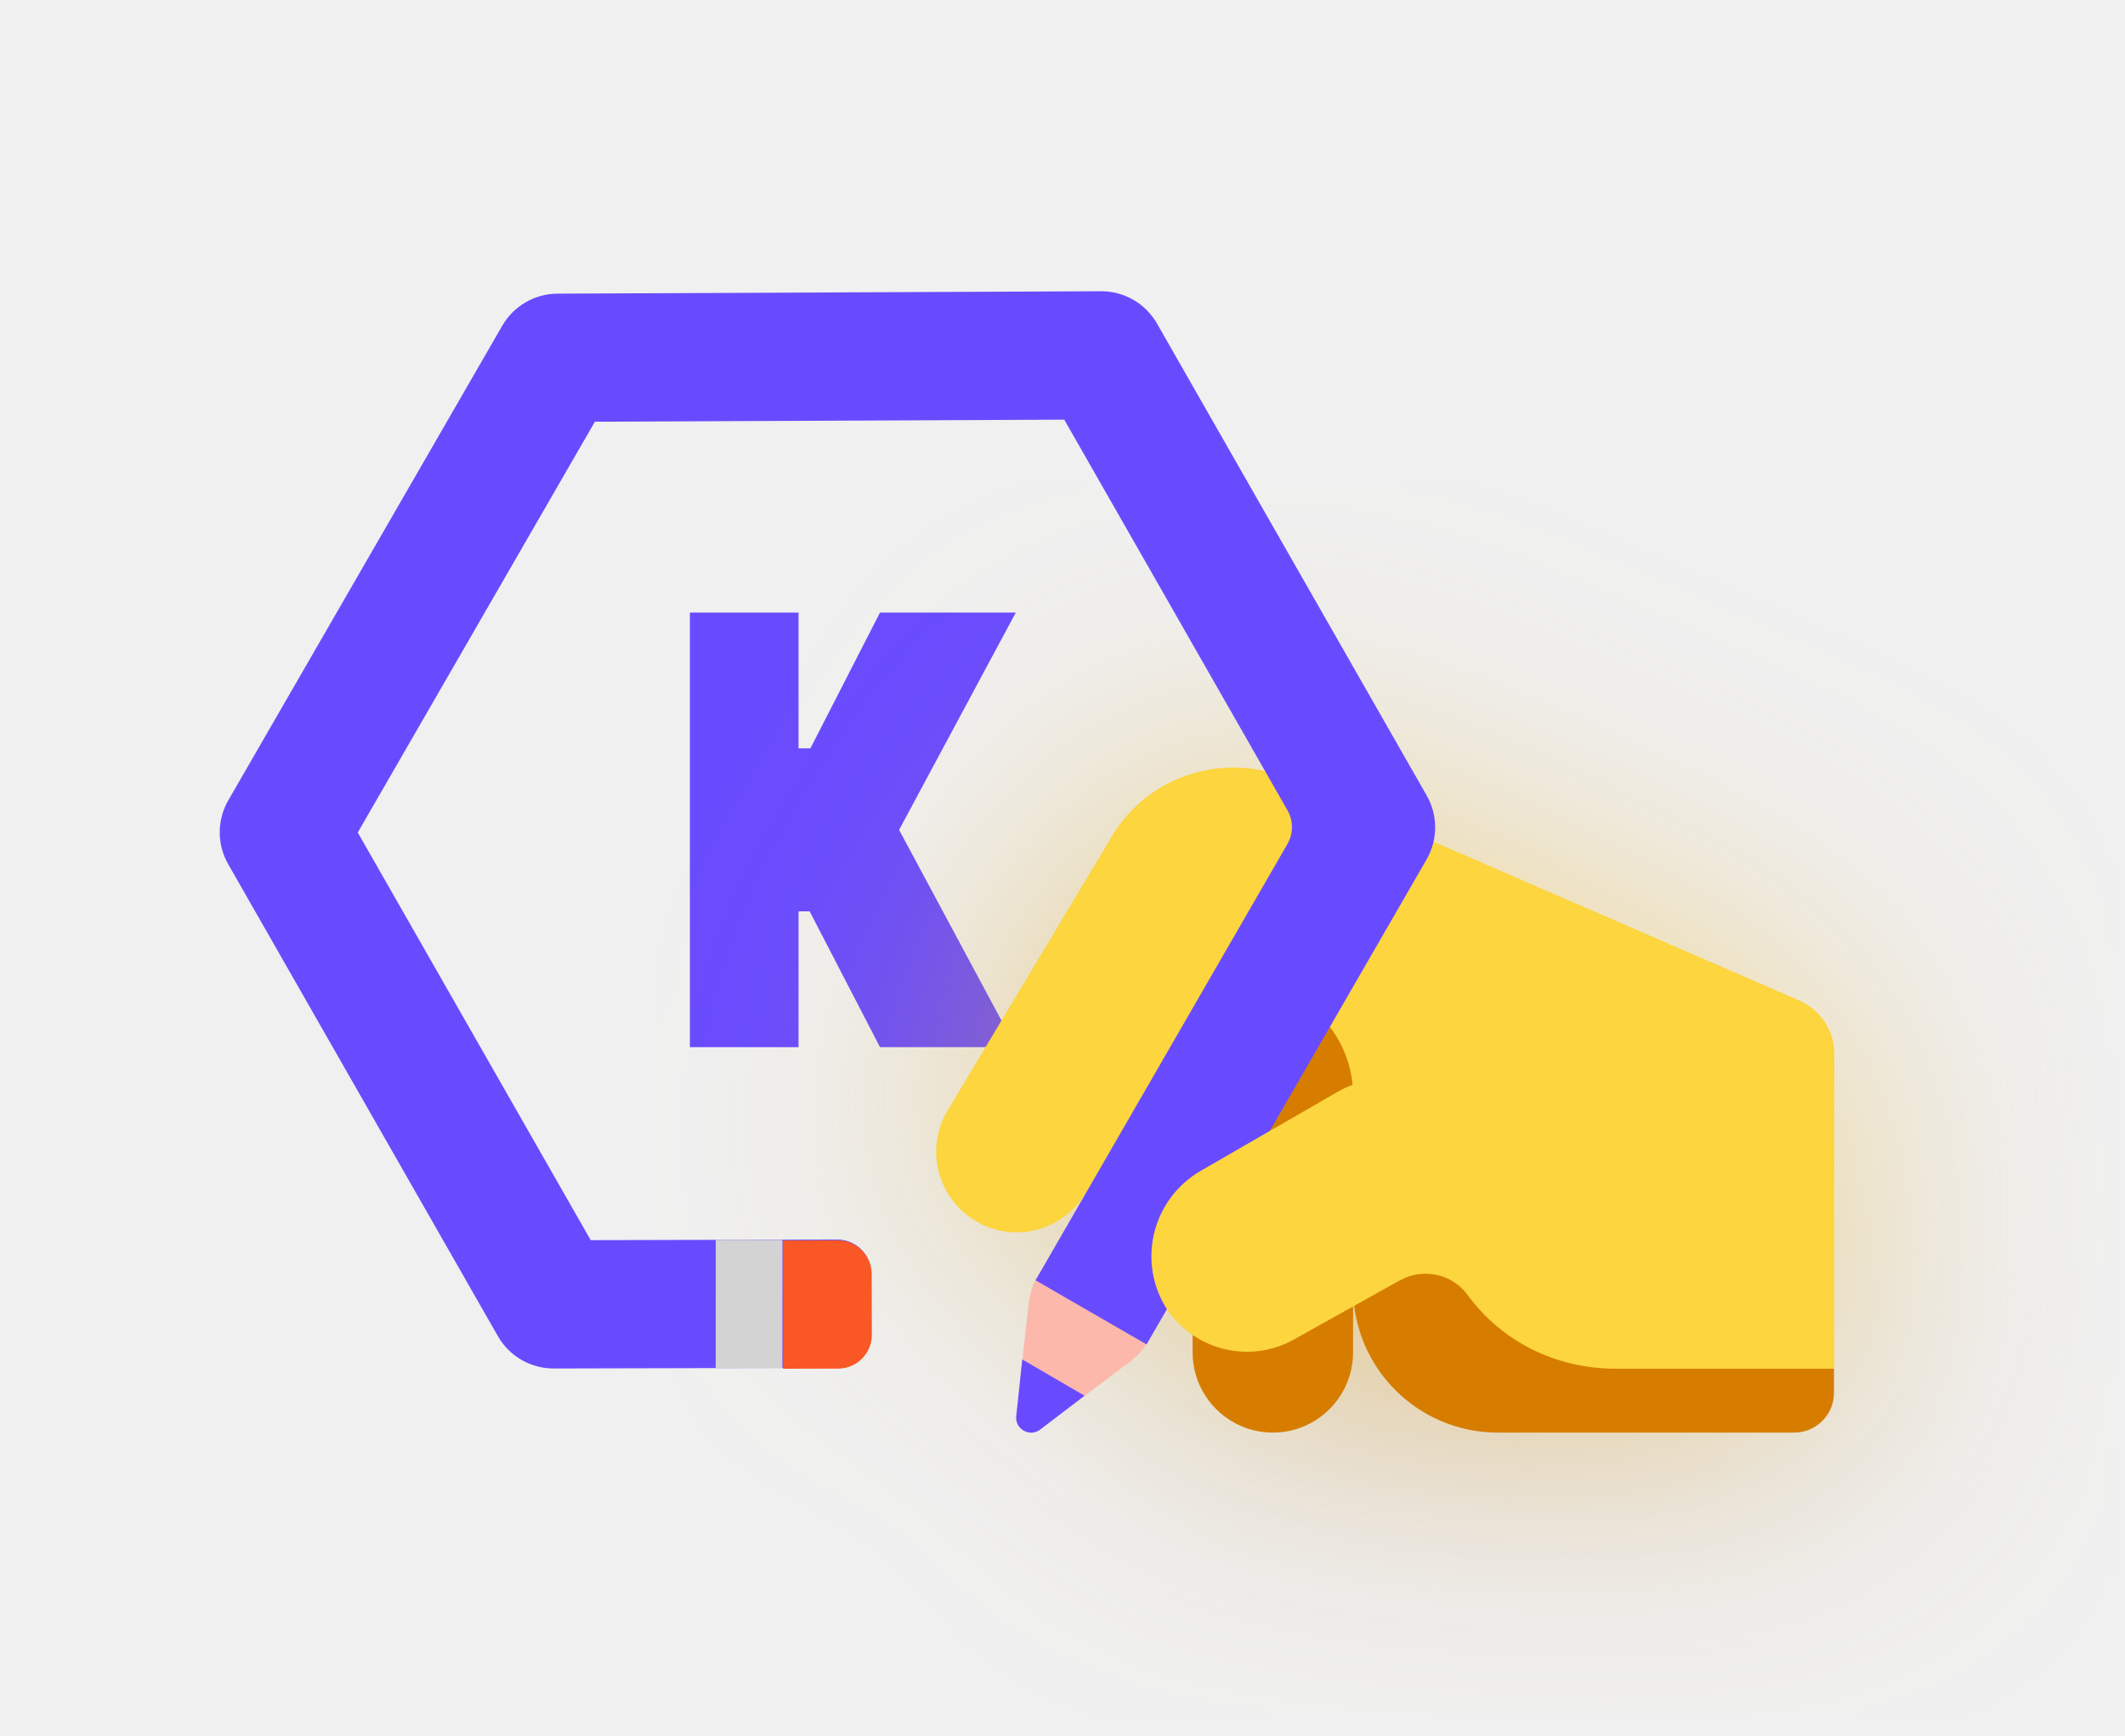
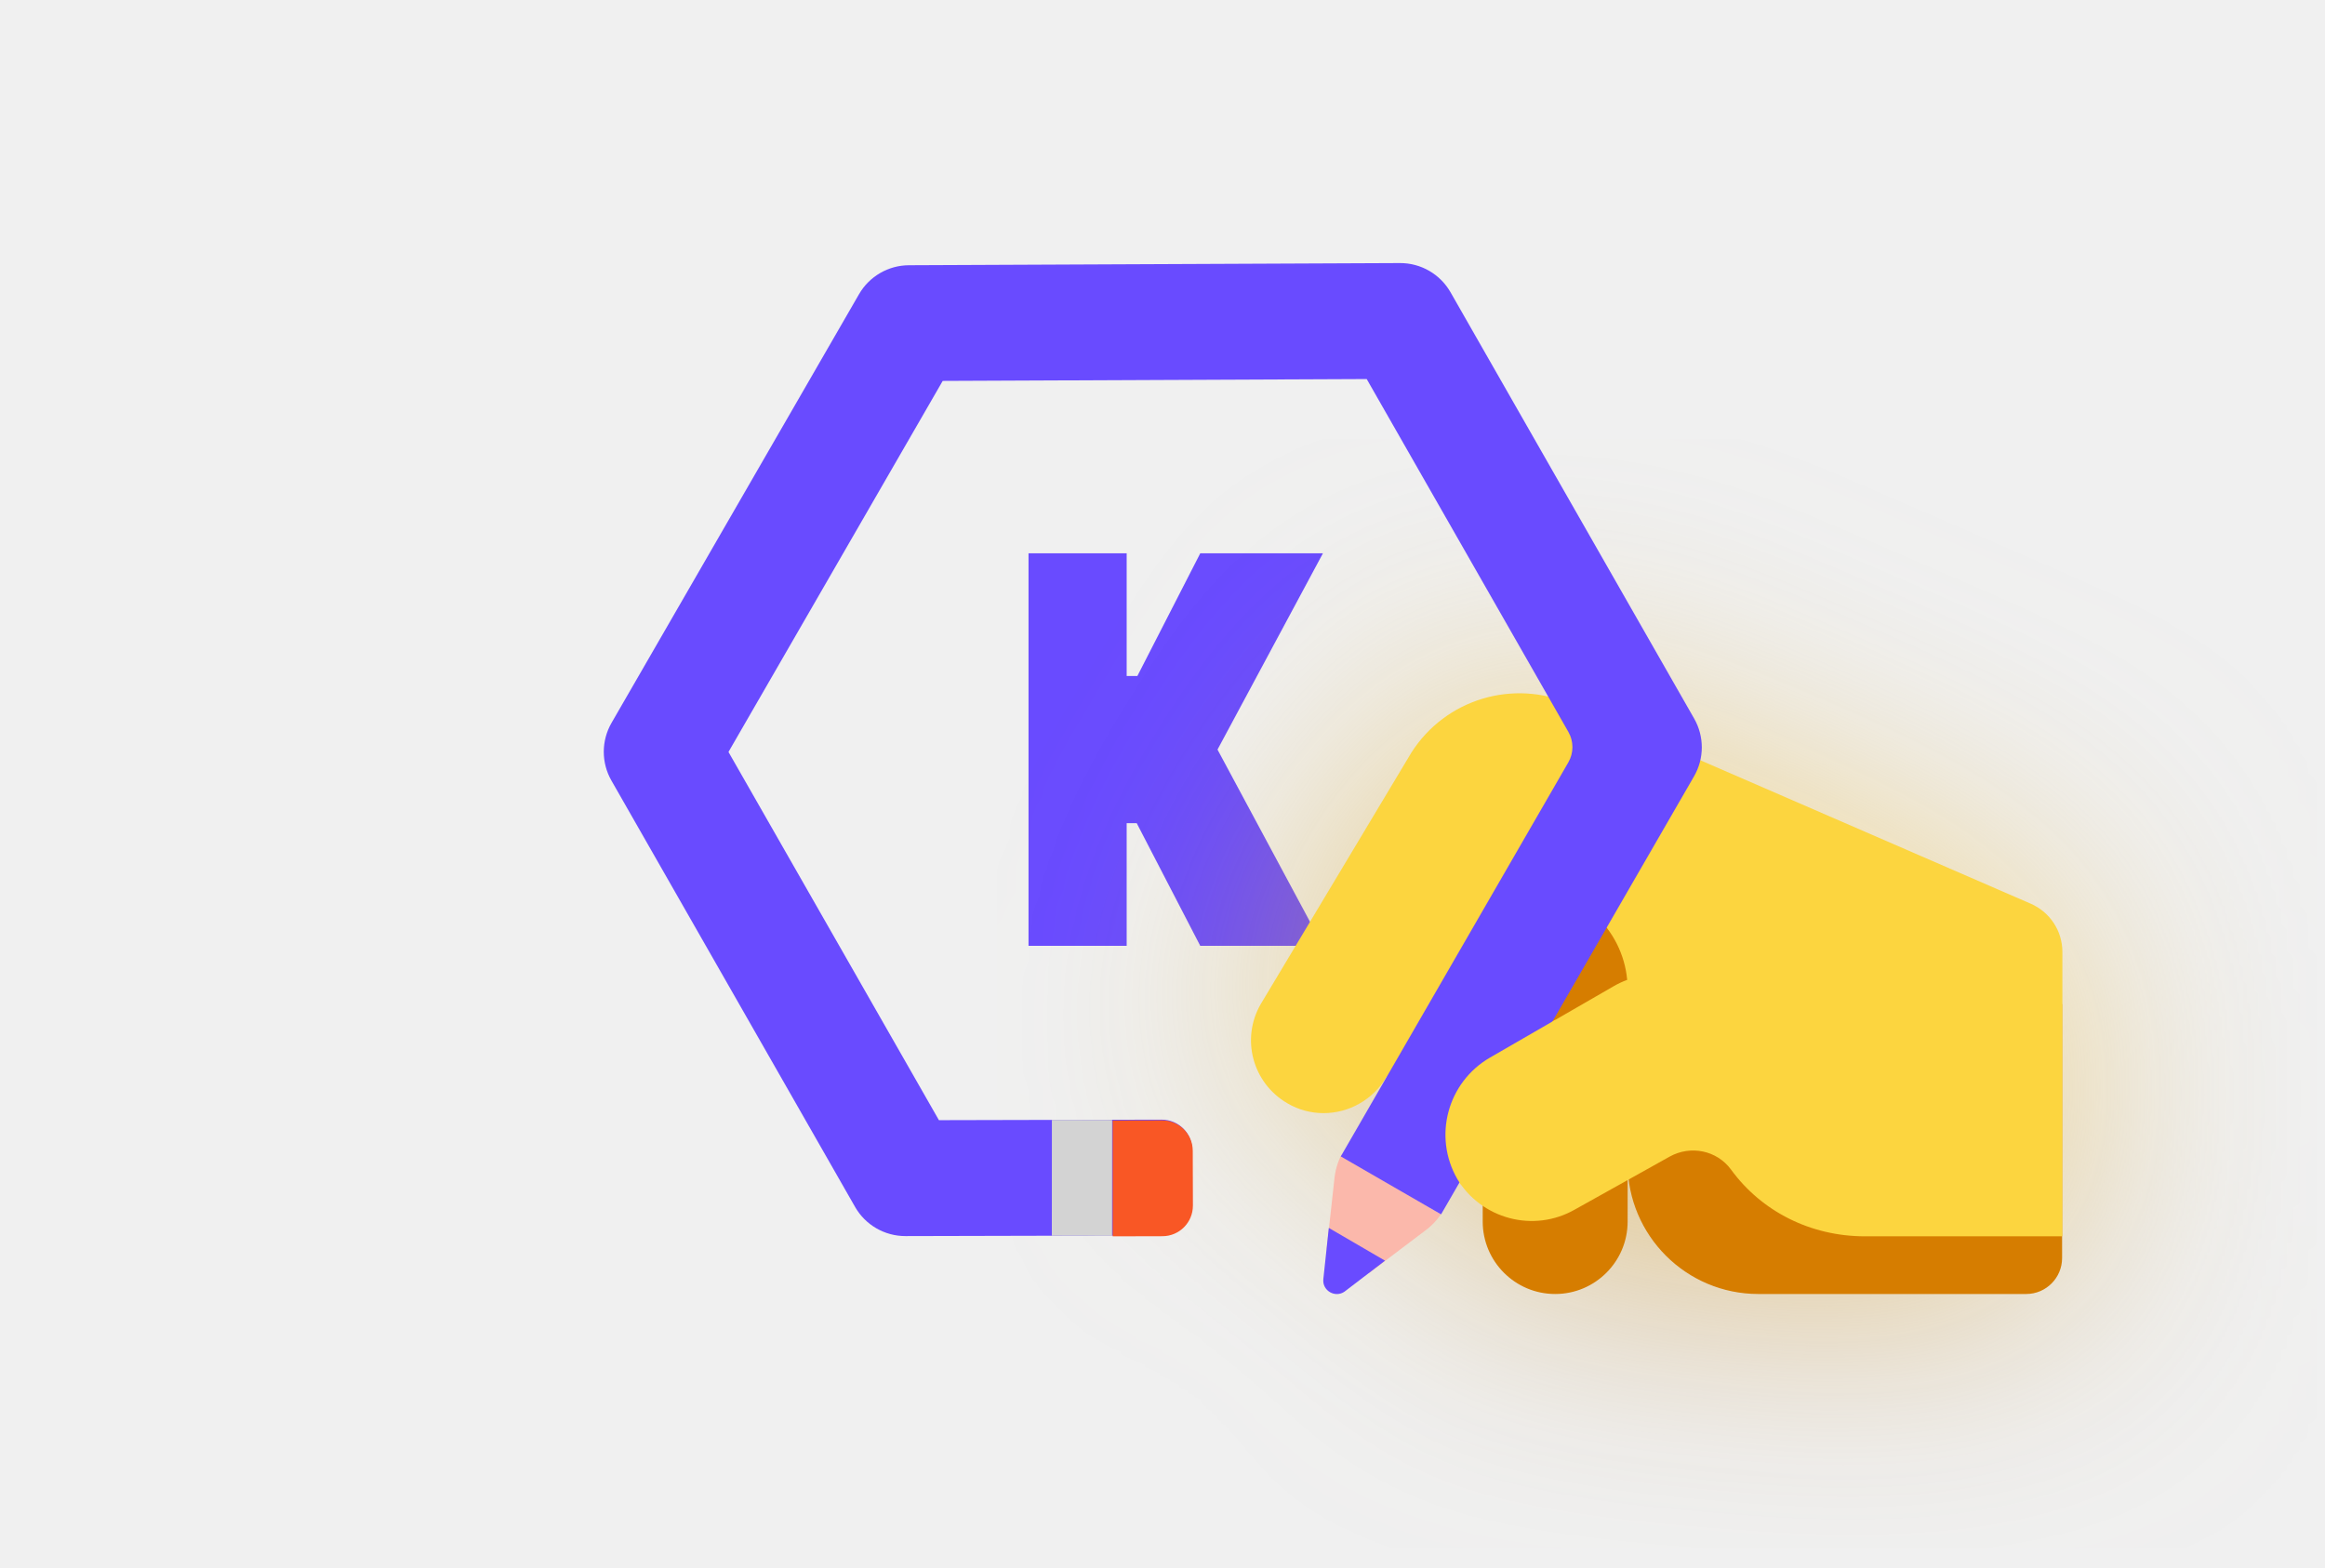
- <svg xmlns="http://www.w3.org/2000/svg" width="180" height="147" viewBox="0 0 180 147" fill="none">
-   <path d="M74.541 88.685L68.583 77.183H67.64V88.685H58.438V51.879H67.64V63.381H68.645L74.541 51.879L86.043 51.879L76.158 70.282L86.043 88.685" fill="#694BFF" />
-   <g opacity="0.5" filter="url(#filter0_f_5_370)">
-     <path d="M114.136 105.022V105.499H114.612H133.499H133.976V105.022V94.628H154.873V117.958C154.873 119.546 153.589 120.852 151.979 120.852H126.868C120.365 120.852 115.088 115.575 115.088 109.072H114.612H114.136V114.534C114.136 118.021 111.305 120.852 107.818 120.852C104.331 120.852 101.5 118.021 101.5 114.534V82.14C101.5 78.653 104.331 75.822 107.818 75.822C111.305 75.822 114.136 78.653 114.136 82.14V105.022Z" fill="#D67D00" stroke="black" stroke-width="0.953" />
-     <path d="M109.121 66.46L109.123 66.461L152.197 85.159L152.198 85.159C153.846 85.872 154.9 87.468 154.9 89.26V115.444H136.869C131.908 115.444 127.46 113.176 124.699 109.389L124.698 109.388C123.219 107.366 120.48 106.831 118.321 108.03L118.32 108.031C116.445 109.077 114.23 110.313 112.484 111.288L110.318 112.498L109.688 112.85L109.519 112.944L109.475 112.969L109.464 112.975L109.462 112.976L109.461 112.977L109.461 112.977L109.693 113.393L109.461 112.977L109.455 112.98C105.786 115.093 101.126 113.835 98.988 110.208L98.85 109.973H98.578H96.078V100.938V100.457L95.597 100.461L91.996 100.497L91.727 100.499L91.591 100.732C90.401 102.757 88.276 103.894 86.104 103.894C85.017 103.894 83.933 103.616 82.949 103.036L82.947 103.035C79.911 101.264 78.877 97.424 80.618 94.393L94.744 70.813C97.798 66.016 103.902 64.164 109.121 66.46ZM95.583 93.833L94.907 94.62H95.945H106.676V96.019V96.844L107.39 96.431L113.546 92.879L113.546 92.879C113.935 92.654 114.331 92.47 114.735 92.322L115.079 92.195L115.045 91.83C114.574 86.761 110.319 82.805 105.127 82.805C104.508 82.805 103.954 83.117 103.485 83.524C103.012 83.935 102.576 84.485 102.185 85.063C101.613 85.909 101.097 86.878 100.693 87.636C100.56 87.887 100.439 88.115 100.332 88.307L95.583 93.833Z" fill="#FFC83D" stroke="black" stroke-width="0.953" />
+ <svg xmlns="http://www.w3.org/2000/svg" width="218" height="147" viewBox="0 0 218 147" fill="none">
+   <path d="M112.541 88.685L106.583 77.183H105.64V88.685H96.438V51.879H105.64V63.381H106.645L112.541 51.879L124.043 51.879L114.158 70.282L124.043 88.685" fill="#694BFF" />
+   <g opacity="0.5" filter="url(#filter0_f_6_5)">
+     <path d="M152.136 105.022V105.499H152.612H171.499H171.976V105.022V94.628H192.873V117.958C192.873 119.546 191.589 120.852 189.979 120.852H164.868C158.365 120.852 153.088 115.575 153.088 109.072H152.612H152.136V114.534C152.136 118.021 149.305 120.852 145.818 120.852C142.331 120.852 139.5 118.021 139.5 114.534V82.14C139.5 78.653 142.331 75.822 145.818 75.822C149.305 75.822 152.136 78.653 152.136 82.14V105.022Z" fill="#D67D00" stroke="black" stroke-width="0.953" />
+     <path d="M147.121 66.46L147.123 66.461L190.197 85.159L190.198 85.159C191.846 85.872 192.9 87.468 192.9 89.26V115.444H174.869C169.908 115.444 165.46 113.176 162.699 109.389L162.698 109.388C161.219 107.366 158.48 106.831 156.321 108.03L156.32 108.031C154.445 109.077 152.23 110.313 150.484 111.288L148.318 112.498L147.688 112.85L147.519 112.944L147.475 112.969L147.464 112.975L147.462 112.976L147.461 112.977L147.461 112.977L147.693 113.393L147.461 112.977L147.455 112.98C143.786 115.093 139.126 113.835 136.988 110.208L136.85 109.973H136.578H134.078V100.938V100.457L133.597 100.461L129.997 100.497L129.727 100.499L129.591 100.732C128.401 102.757 126.276 103.894 124.104 103.894C123.017 103.894 121.933 103.616 120.949 103.036L120.947 103.035C117.911 101.264 116.877 97.424 118.618 94.393L132.744 70.813C135.798 66.016 141.902 64.164 147.121 66.46ZM133.583 93.833L132.907 94.62H133.944H144.676V96.019V96.844L145.39 96.431L151.546 92.879L151.546 92.879C151.935 92.654 152.331 92.47 152.735 92.322L153.079 92.195L153.045 91.83C152.574 86.761 148.319 82.805 143.127 82.805C142.508 82.805 141.954 83.117 141.485 83.524C141.012 83.935 140.576 84.485 140.185 85.063C139.613 85.909 139.097 86.878 138.693 87.636C138.56 87.887 138.439 88.115 138.332 88.307L133.583 93.833Z" fill="#FFC83D" stroke="black" stroke-width="0.953" />
  </g>
-   <path d="M101.024 82.14C101.024 78.39 104.068 75.346 107.818 75.346C111.568 75.346 114.612 78.39 114.612 82.14V105.022H133.499V94.152H155.349V117.958C155.349 119.806 153.854 121.328 151.979 121.328H126.868C120.102 121.328 114.612 115.839 114.612 109.072V114.534C114.612 118.284 111.568 121.328 107.818 121.328C104.068 121.328 101.024 118.284 101.024 114.534V82.14Z" fill="#D67D00" />
-   <path d="M109.313 66.024L152.387 84.722C154.208 85.51 155.376 87.276 155.376 89.26V115.92H136.869C131.76 115.92 127.167 113.583 124.314 109.67C122.982 107.849 120.509 107.36 118.552 108.447C114.802 110.539 109.693 113.393 109.693 113.393C105.796 115.637 100.847 114.3 98.578 110.449H95.602V100.938L92.001 100.973C90.724 103.147 88.441 104.37 86.104 104.37C84.935 104.37 83.767 104.071 82.707 103.446C79.446 101.544 78.332 97.413 80.207 94.152L94.338 70.563C97.518 65.562 103.877 63.633 109.313 66.024ZM95.945 94.144H107.152V96.019L113.307 92.467C113.721 92.228 114.142 92.032 114.571 91.874C114.123 87.048 110.071 83.281 105.127 83.281C103.307 83.281 101.622 86.977 100.725 88.581L95.945 94.144Z" fill="#FCD53F" />
-   <path d="M97.102 113.863L87.781 108.27C87.406 108.993 87.183 109.794 87.109 110.621L86.389 117.135L90.382 119.352L95.534 115.458C96.148 115.023 96.686 114.477 97.102 113.863Z" fill="#FBB8AB" />
-   <path d="M86.593 115.132L86.077 119.969C85.995 121.029 87.191 121.709 88.061 121.111L91.865 118.203L86.593 115.132Z" fill="#694BFF" />
-   <path fill-rule="evenodd" clip-rule="evenodd" d="M93.267 24.666C95.224 24.658 97.034 25.703 98.005 27.402L120.852 67.377C121.81 69.055 121.806 71.115 120.84 72.788L97.121 113.86L87.716 108.428L109.053 71.48C109.562 70.599 109.564 69.515 109.06 68.632L90.148 35.541L50.391 35.715L30.305 70.506L50.036 105.029L70.922 104.98C72.5 104.976 73.783 106.252 73.786 107.831L73.799 112.975C73.802 114.554 72.526 115.837 70.947 115.84L46.902 115.898C44.949 115.902 43.143 114.858 42.174 113.162L19.328 73.186C18.369 71.509 18.374 69.449 19.34 67.777L42.545 27.584C43.511 25.911 45.292 24.877 47.224 24.869L93.267 24.666Z" fill="#694BFF" />
-   <path fill-rule="evenodd" clip-rule="evenodd" d="M66.33 105.059L70.972 105.048C72.551 105.045 73.834 106.321 73.837 107.9L73.85 113.044C73.853 114.623 72.577 115.905 70.998 115.909L66.33 115.92V105.059Z" fill="#F95725" />
-   <path d="M60.63 105.006L60.624 115.867L66.273 115.869L66.279 105.008L60.63 105.006Z" fill="#D3D3D3" />
-   <g clip-path="url(#clip0_5_370)">
-     <path d="M98.946 111.03L107.64 110.775L107.837 95.62L101.701 99.164C97.729 101.469 96.34 106.553 98.646 110.553C98.74 110.716 98.84 110.875 98.946 111.03Z" fill="#FCD53F" />
+   <path d="M139.024 82.14C139.024 78.39 142.068 75.346 145.818 75.346C149.568 75.346 152.612 78.39 152.612 82.14V105.022H171.499V94.152H193.349V117.958C193.349 119.806 191.854 121.328 189.979 121.328H164.868C158.102 121.328 152.612 115.839 152.612 109.072V114.534C152.612 118.284 149.568 121.328 145.818 121.328C142.068 121.328 139.024 118.284 139.024 114.534V82.14Z" fill="#D67D00" />
+   <path d="M147.313 66.024L190.387 84.722C192.208 85.51 193.376 87.276 193.376 89.26V115.92H174.869C169.76 115.92 165.167 113.583 162.314 109.67C160.982 107.849 158.509 107.36 156.552 108.447C152.802 110.539 147.693 113.393 147.693 113.393C143.796 115.637 138.847 114.3 136.578 110.449H133.602V100.938L130.001 100.973C128.724 103.147 126.441 104.37 124.104 104.37C122.935 104.37 121.767 104.071 120.707 103.446C117.446 101.544 116.332 97.413 118.207 94.152L132.338 70.563C135.518 65.562 141.877 63.633 147.313 66.024ZM133.944 94.144H145.152V96.019L151.307 92.467C151.721 92.228 152.142 92.032 152.571 91.874C152.123 87.048 148.071 83.281 143.127 83.281C141.307 83.281 139.622 86.977 138.725 88.581L133.944 94.144Z" fill="#FCD53F" />
+   <path d="M135.102 113.863L125.781 108.27C125.406 108.993 125.183 109.794 125.109 110.621L124.389 117.135L128.382 119.352L133.534 115.458C134.148 115.023 134.686 114.477 135.102 113.863Z" fill="#FBB8AB" />
+   <path d="M124.593 115.132L124.077 119.969C123.995 121.029 125.191 121.709 126.061 121.111L129.865 118.203L124.593 115.132Z" fill="#694BFF" />
+   <path fill-rule="evenodd" clip-rule="evenodd" d="M131.267 24.666C133.224 24.658 135.034 25.703 136.006 27.402L158.852 67.377C159.81 69.055 159.806 71.115 158.84 72.788L135.121 113.86L125.716 108.428L147.053 71.48C147.562 70.599 147.564 69.515 147.06 68.632L128.148 35.541L88.391 35.715L68.305 70.506L88.036 105.029L108.922 104.98C110.5 104.976 111.783 106.252 111.786 107.831L111.799 112.975C111.802 114.554 110.526 115.837 108.947 115.84L84.902 115.898C82.948 115.902 81.143 114.858 80.174 113.162L57.328 73.186C56.369 71.509 56.374 69.449 57.34 67.777L80.545 27.584C81.511 25.911 83.293 24.877 85.224 24.869L131.267 24.666Z" fill="#694BFF" />
+   <path fill-rule="evenodd" clip-rule="evenodd" d="M104.33 105.059L108.973 105.048C110.551 105.045 111.834 106.321 111.837 107.9L111.85 113.044C111.853 114.623 110.577 115.905 108.998 115.909L104.33 115.92V105.059Z" fill="#F95725" />
+   <path d="M98.629 105.006L98.624 115.867L104.273 115.869L104.279 105.008L98.629 105.006Z" fill="#D3D3D3" />
+   <g clip-path="url(#clip0_6_5)">
+     <path d="M136.946 111.03L145.64 110.775L145.837 95.62L139.701 99.164C135.729 101.469 134.34 106.553 136.646 110.553C136.74 110.716 136.84 110.875 136.946 111.03Z" fill="#FCD53F" />
  </g>
  <defs>
-     <filter id="filter0_f_5_370" x="55.479" y="41.186" width="123.714" height="103.959" filterUnits="userSpaceOnUse" color-interpolation-filters="sRGB">
+     <filter id="filter0_f_6_5" x="93.479" y="41.186" width="123.714" height="103.959" filterUnits="userSpaceOnUse" color-interpolation-filters="sRGB">
      <feFlood flood-opacity="0" result="BackgroundImageFix" />
      <feBlend mode="normal" in="SourceGraphic" in2="BackgroundImageFix" result="shape" />
-       <feGaussianBlur stdDeviation="11.909" result="effect1_foregroundBlur_5_370" />
+       <feGaussianBlur stdDeviation="11.909" result="effect1_foregroundBlur_6_5" />
    </filter>
-     <clipPath id="clip0_5_370">
-       <rect width="11.111" height="16.666" fill="white" transform="translate(97.53 95.62)" />
+     <clipPath id="clip0_6_5">
+       <rect width="11.111" height="16.666" fill="white" transform="translate(135.53 95.62)" />
    </clipPath>
  </defs>
</svg>
